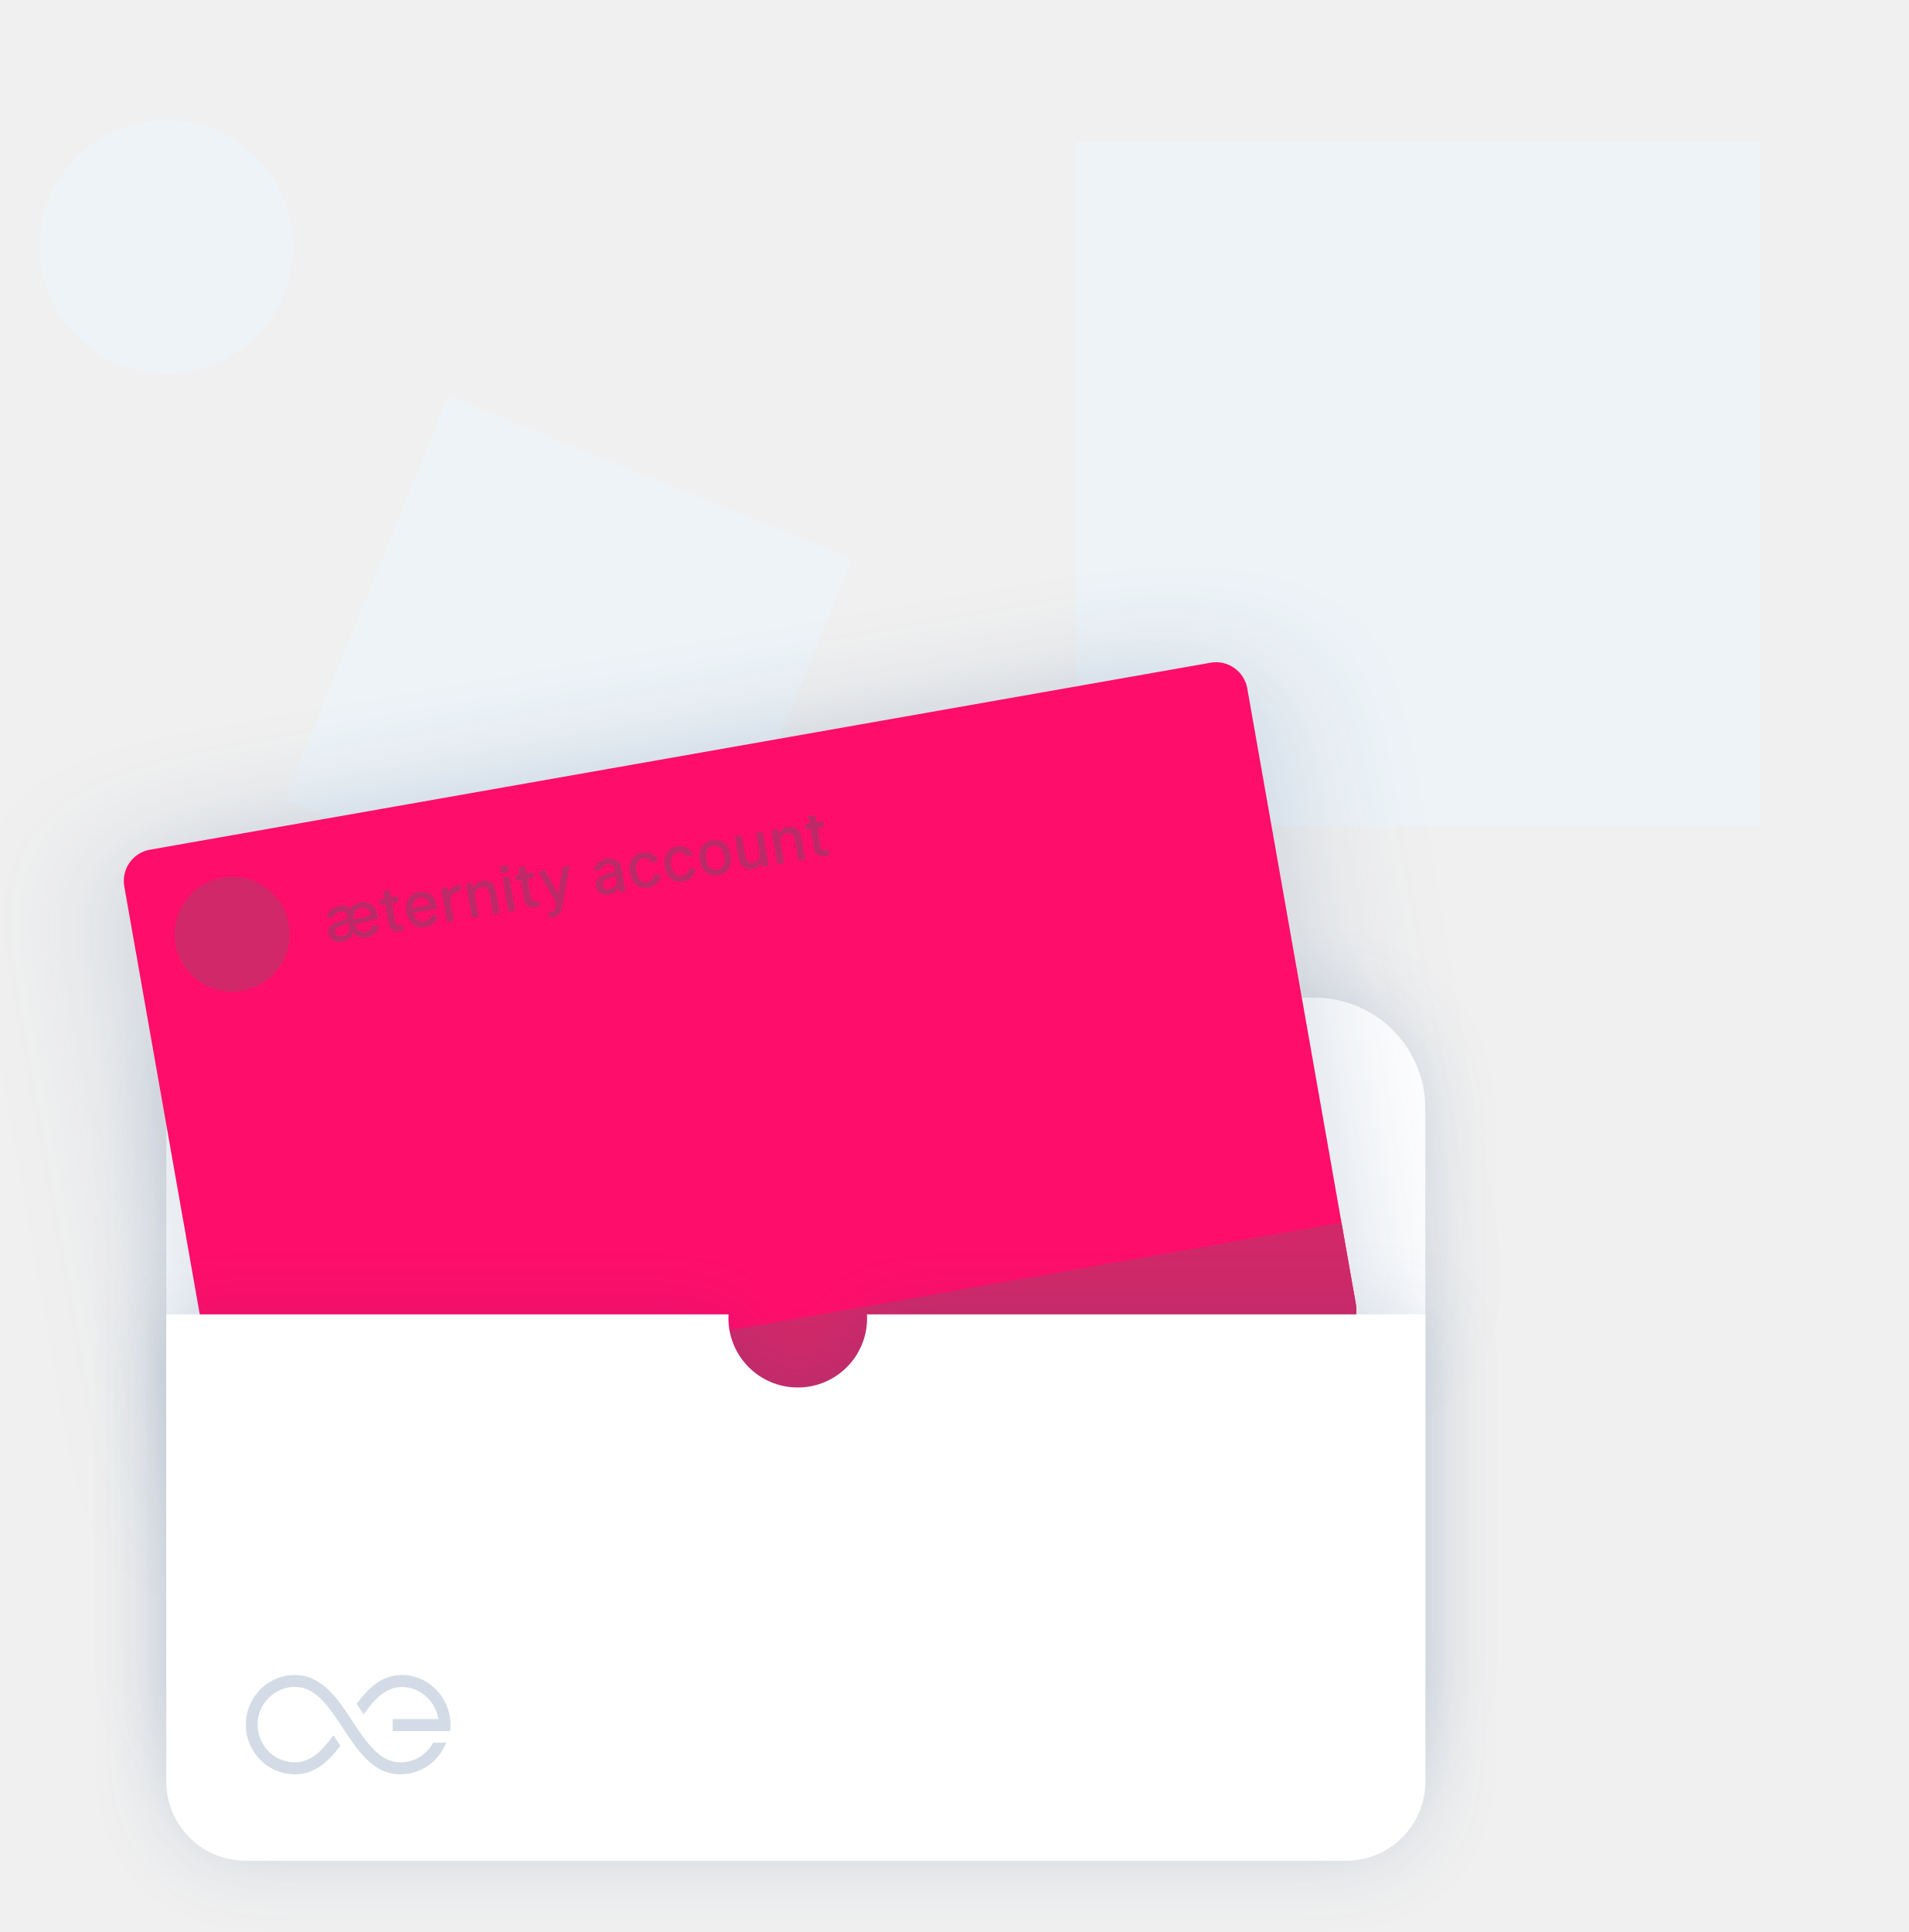
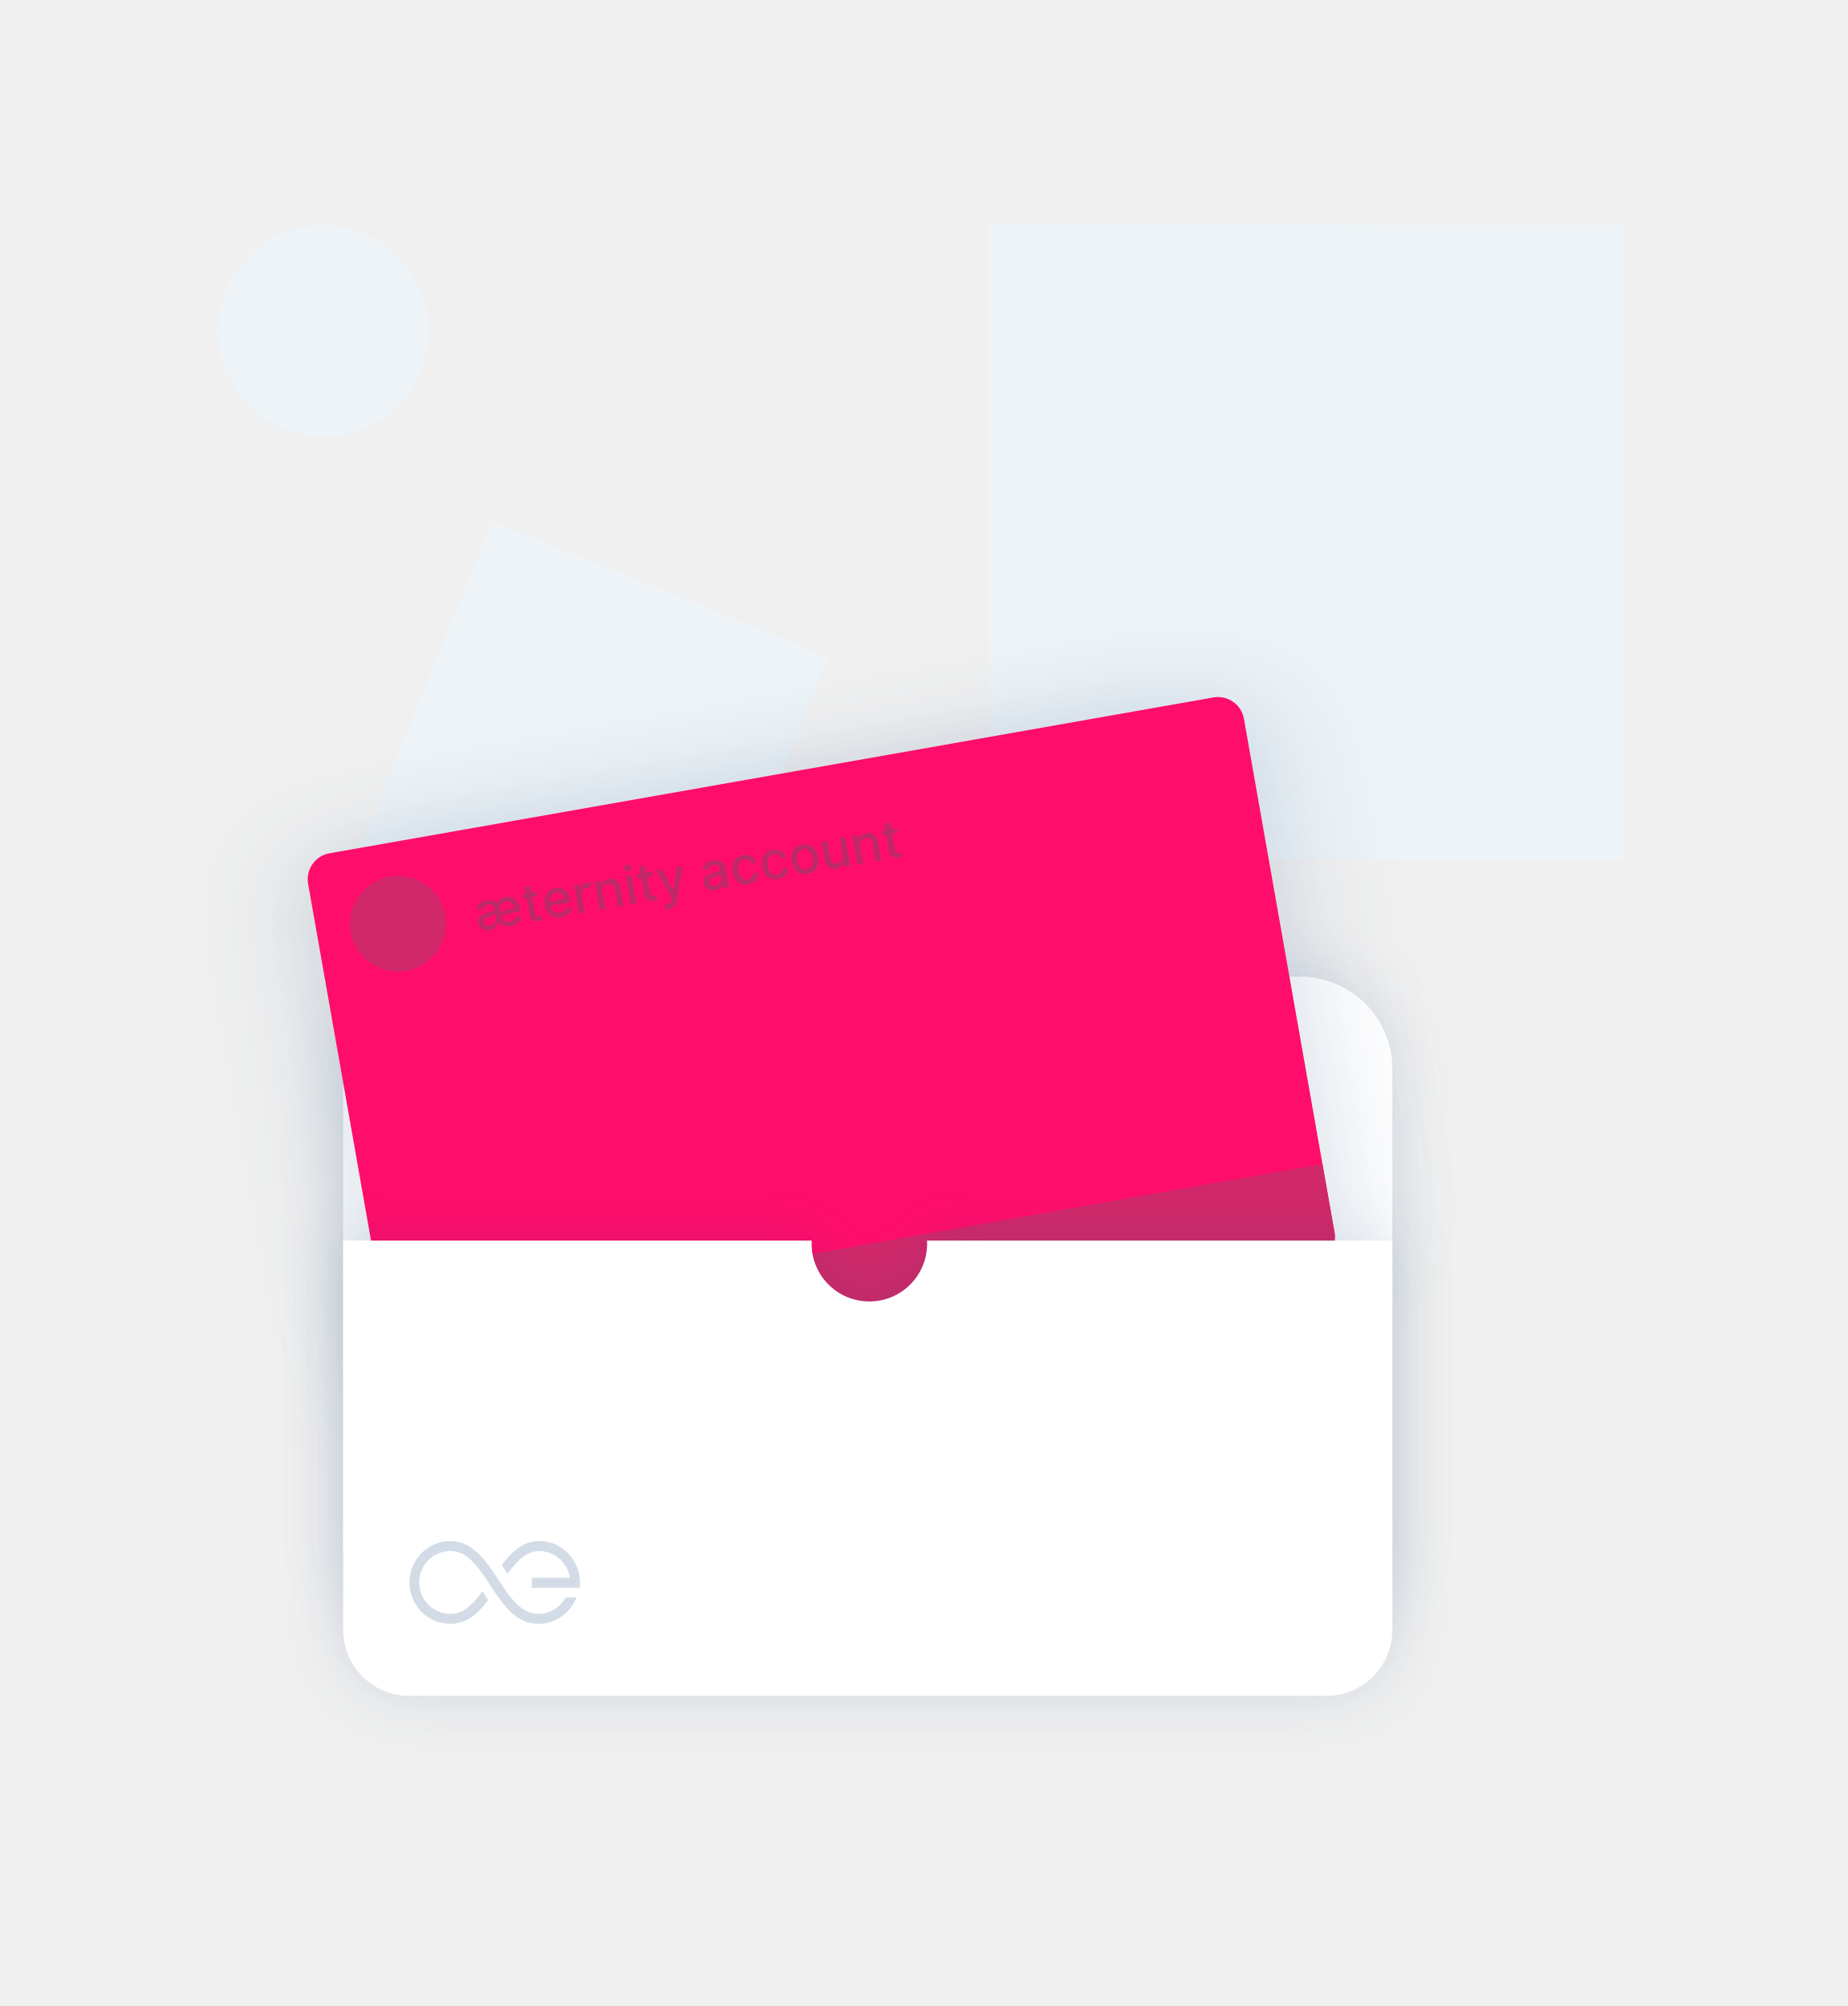
- <svg xmlns="http://www.w3.org/2000/svg" xmlns:xlink="http://www.w3.org/1999/xlink" width="241px" height="244px" viewBox="0 0 241 244" version="1.1">
+ <svg xmlns="http://www.w3.org/2000/svg" xmlns:xlink="http://www.w3.org/1999/xlink" width="280" height="304" viewBox="0 0 280 304">
  <defs>
-     <path d="M21,44 L152,44 C159.732,44 166,50.268 166,58 L166,130 C166,137.732 159.732,144 152,144 L21,144 C13.268,144 7,137.732 7,130 L7,58 C7,50.268 13.268,44 21,44 Z" id="path-1" />
-     <filter x="-8.5%" y="-13.5%" width="117.0%" height="127.0%" filterUnits="objectBoundingBox" id="filter-2">
-       <feOffset dx="0" dy="0" in="SourceAlpha" result="shadowOffsetOuter1" />
-       <feGaussianBlur stdDeviation="4.5" in="shadowOffsetOuter1" result="shadowBlurOuter1" />
-       <feColorMatrix values="0 0 0 0 0.106   0 0 0 0 0.267   0 0 0 0 0.475  0 0 0 0.15 0" type="matrix" in="shadowBlurOuter1" />
+     <path id="step-04-b" d="M20,43 L151,43 C158.732,43 165,49.268 165,57 L165,129 C165,136.732 158.732,143 151,143 L20,143 C12.268,143 6,136.732 6,129 L6,57 C6,49.268 12.268,43 20,43 Z" />
+     <filter id="step-04-a" width="117%" height="127%" x="-8.5%" y="-13.5%" filterUnits="objectBoundingBox">
+       <feOffset in="SourceAlpha" result="shadowOffsetOuter1" />
+       <feGaussianBlur in="shadowOffsetOuter1" result="shadowBlurOuter1" stdDeviation="4.5" />
+       <feColorMatrix in="shadowBlurOuter1" values="0 0 0 0 0.106   0 0 0 0 0.267   0 0 0 0 0.475  0 0 0 0.15 0" />
    </filter>
-     <path d="M4.744,0.215 L140.744,0.215 C142.953,0.215 144.744,2.006 144.744,4.215 L144.744,83.215 C144.744,85.424 142.953,87.215 140.744,87.215 L4.744,87.215 C2.535,87.215 0.744,85.424 0.744,83.215 L0.744,4.215 C0.744,2.006 2.535,0.215 4.744,0.215 Z" id="path-3" />
-     <filter x="-16.7%" y="-27.6%" width="133.3%" height="155.2%" filterUnits="objectBoundingBox" id="filter-4">
-       <feOffset dx="0" dy="0" in="SourceAlpha" result="shadowOffsetOuter1" />
-       <feGaussianBlur stdDeviation="8" in="shadowOffsetOuter1" result="shadowBlurOuter1" />
-       <feColorMatrix values="0 0 0 0 0.106   0 0 0 0 0.267   0 0 0 0 0.475  0 0 0 0.2 0" type="matrix" in="shadowBlurOuter1" />
+     <path id="step-04-d" d="M4,0 L140,0 C142.209,-4.05812251e-16 144,1.791 144,4 L144,83 C144,85.209 142.209,87 140,87 L4,87 C1.791,87 2.705415e-16,85.209 0,83 L0,4 C-2.705415e-16,1.791 1.791,4.05812251e-16 4,0 Z" />
+     <filter id="step-04-c" width="133.3%" height="155.2%" x="-16.7%" y="-27.6%" filterUnits="objectBoundingBox">
+       <feOffset in="SourceAlpha" result="shadowOffsetOuter1" />
+       <feGaussianBlur in="shadowOffsetOuter1" result="shadowBlurOuter1" stdDeviation="8" />
+       <feColorMatrix in="shadowBlurOuter1" values="0 0 0 0 0.106   0 0 0 0 0.267   0 0 0 0 0.475  0 0 0 0.2 0" />
    </filter>
-     <path d="M78.004,84 C77.995,84.161 77.991,84.323 77.991,84.486 C77.991,89.316 81.909,93.232 86.743,93.232 C91.577,93.232 95.495,89.316 95.495,84.486 C95.495,84.323 95.491,84.161 95.482,84 L166,84 L166,143 C166,148.523 161.523,153 156,153 L17,153 C11.477,153 7,148.523 7,143 L7,84 L78.004,84 Z" id="path-5" />
-     <filter x="-8.5%" y="-19.6%" width="117.0%" height="139.1%" filterUnits="objectBoundingBox" id="filter-6">
-       <feOffset dx="0" dy="0" in="SourceAlpha" result="shadowOffsetOuter1" />
-       <feGaussianBlur stdDeviation="4.5" in="shadowOffsetOuter1" result="shadowBlurOuter1" />
-       <feColorMatrix values="0 0 0 0 0.106   0 0 0 0 0.267   0 0 0 0 0.475  0 0 0 0.15 0" type="matrix" in="shadowBlurOuter1" />
+     <path id="step-04-f" d="M77.004,83 C76.995,83.161 76.991,83.323 76.991,83.486 C76.991,88.316 80.909,92.232 85.743,92.232 C90.577,92.232 94.495,88.316 94.495,83.486 C94.495,83.323 94.491,83.161 94.482,83 L165,83 L165,142 C165,147.523 160.523,152 155,152 L16,152 C10.477,152 6,147.523 6,142 L6,83 L77.004,83 Z" />
+     <filter id="step-04-e" width="117%" height="139.1%" x="-8.5%" y="-19.6%" filterUnits="objectBoundingBox">
+       <feOffset in="SourceAlpha" result="shadowOffsetOuter1" />
+       <feGaussianBlur in="shadowOffsetOuter1" result="shadowBlurOuter1" stdDeviation="4.5" />
+       <feColorMatrix in="shadowBlurOuter1" values="0 0 0 0 0.106   0 0 0 0 0.267   0 0 0 0 0.475  0 0 0 0.15 0" />
    </filter>
  </defs>
-   <g id="Landing-Page" stroke="none" stroke-width="1" fill="none" fill-rule="evenodd">
-     <g id="00.0-Landing" transform="translate(-240, -2997)">
-       <g id="step-4" transform="translate(245, 2997)">
-         <g id="Group-22" fill="#EDF3F7">
-           <circle id="Oval" cx="16" cy="31.167" r="16" />
-           <polygon id="Rectangle-4" points="130.902 17.891 217.294 17.883 217.286 104.276 130.894 104.283" />
-           <rect id="Rectangle-Copy" transform="translate(66.78133, 85.78133) rotate(22) translate(-66.78133, -85.78133) " x="39.281" y="58.281" width="55" height="55" />
-         </g>
-         <g id="Group-11" transform="translate(9, 82)">
-           <g id="Group-3">
-             <g id="Rectangle-10">
-               <use fill="black" fill-opacity="1" filter="url(#filter-2)" xlink:href="#path-1" />
-               <use fill="#FFFFFF" fill-rule="evenodd" xlink:href="#path-1" />
-             </g>
-             <g id="Group-16" transform="translate(79.26897, 56.66517) rotate(-10) translate(-79.26897, -56.66517) translate(6.76897, 12.66517)">
-               <g id="Rectangle-3-Copy-16">
-                 <use fill="black" fill-opacity="1" filter="url(#filter-4)" xlink:href="#path-3" />
-                 <use fill="#FF0D6A" fill-rule="evenodd" xlink:href="#path-3" />
-               </g>
-               <path d="M0.744,72.715 L144.744,72.715 L144.744,83.215 C144.744,85.424 142.953,87.215 140.744,87.215 L4.744,87.215 C2.535,87.215 0.744,85.424 0.744,83.215 L0.744,72.715 Z" id="Rectangle-3-Copy-25" fill="#D12869" />
-               <ellipse id="Oval-9" fill="#D12869" cx="13.108" cy="12.54" rx="7.273" ry="7.25" />
-               <path d="M25.224,12.49 C25.317,12.225 25.454,12.009 25.636,11.844 C25.818,11.678 26.029,11.557 26.268,11.48 C26.508,11.403 26.758,11.365 27.02,11.365 C27.345,11.365 27.622,11.419 27.848,11.526 C28.074,11.633 28.247,11.771 28.366,11.942 C28.527,11.76 28.721,11.618 28.947,11.517 C29.174,11.416 29.431,11.365 29.719,11.365 C30.054,11.365 30.367,11.438 30.657,11.584 C30.948,11.73 31.183,11.96 31.362,12.274 C31.541,12.589 31.63,13 31.63,13.507 L31.63,13.788 L28.585,14.05 C28.642,14.396 28.771,14.663 28.973,14.849 C29.175,15.036 29.441,15.129 29.773,15.129 C30.038,15.129 30.252,15.071 30.415,14.955 C30.577,14.838 30.695,14.681 30.767,14.484 L31.574,14.706 C31.513,14.914 31.405,15.107 31.248,15.286 C31.092,15.464 30.89,15.606 30.643,15.713 C30.396,15.82 30.108,15.874 29.778,15.874 C29.386,15.874 29.059,15.795 28.795,15.638 C28.532,15.481 28.325,15.261 28.173,14.979 L28.153,14.979 C28.134,15.07 28.067,15.186 27.952,15.328 C27.836,15.47 27.67,15.598 27.454,15.71 C27.238,15.823 26.969,15.879 26.645,15.879 C26.372,15.879 26.12,15.83 25.888,15.732 C25.656,15.633 25.469,15.485 25.328,15.287 C25.187,15.089 25.116,14.843 25.116,14.55 C25.116,14.245 25.193,14.001 25.348,13.82 C25.502,13.638 25.71,13.502 25.971,13.412 C26.233,13.322 26.522,13.26 26.838,13.226 C27.006,13.205 27.164,13.188 27.311,13.173 C27.458,13.159 27.577,13.134 27.667,13.097 C27.758,13.06 27.804,12.998 27.804,12.911 L27.804,12.874 C27.804,12.591 27.729,12.392 27.578,12.274 C27.427,12.157 27.239,12.098 27.014,12.098 C26.745,12.098 26.532,12.16 26.373,12.283 C26.215,12.406 26.105,12.546 26.042,12.703 L25.224,12.49 Z M29.716,12.107 C29.394,12.107 29.13,12.219 28.925,12.445 C28.719,12.67 28.598,12.986 28.562,13.393 L30.778,13.212 C30.778,12.895 30.684,12.632 30.494,12.422 C30.305,12.212 30.045,12.107 29.716,12.107 Z M27.804,14.263 L27.804,13.669 C27.772,13.707 27.696,13.74 27.577,13.768 C27.457,13.797 27.33,13.82 27.194,13.838 C27.059,13.856 26.951,13.871 26.869,13.882 C26.608,13.914 26.394,13.98 26.227,14.078 C26.06,14.177 25.977,14.339 25.977,14.564 C25.977,14.761 26.05,14.911 26.194,15.014 C26.339,15.117 26.525,15.169 26.753,15.169 C27.077,15.169 27.333,15.077 27.521,14.892 C27.71,14.707 27.804,14.498 27.804,14.263 Z M34.514,11.422 L34.514,12.138 L33.662,12.138 L33.662,14.496 C33.662,14.742 33.714,14.898 33.818,14.965 C33.922,15.031 34.041,15.064 34.176,15.064 C34.238,15.064 34.294,15.06 34.344,15.053 C34.393,15.045 34.433,15.037 34.463,15.03 L34.619,15.749 C34.576,15.766 34.501,15.786 34.395,15.808 C34.289,15.831 34.155,15.842 33.994,15.842 C33.791,15.842 33.598,15.798 33.413,15.709 C33.229,15.62 33.078,15.488 32.961,15.314 C32.845,15.14 32.787,14.925 32.787,14.669 L32.787,12.138 L32.182,12.138 L32.182,11.422 L32.787,11.422 L32.787,10.49 L33.662,10.49 L33.662,11.422 L34.514,11.422 Z M37.315,15.874 C36.889,15.874 36.521,15.782 36.211,15.599 C35.902,15.417 35.664,15.159 35.497,14.825 C35.33,14.492 35.247,14.1 35.247,13.649 C35.247,13.202 35.328,12.807 35.491,12.465 C35.654,12.122 35.886,11.853 36.187,11.658 C36.488,11.463 36.845,11.365 37.258,11.365 C37.594,11.365 37.907,11.438 38.197,11.584 C38.488,11.73 38.723,11.96 38.902,12.274 C39.081,12.589 39.17,13 39.17,13.507 L39.17,13.874 L36.105,13.874 C36.139,14.277 36.259,14.587 36.466,14.804 C36.672,15.021 36.954,15.129 37.312,15.129 C37.577,15.129 37.791,15.071 37.954,14.955 C38.117,14.838 38.235,14.681 38.307,14.484 L39.113,14.706 C39.053,14.914 38.945,15.107 38.79,15.286 C38.634,15.464 38.434,15.606 38.187,15.713 C37.941,15.82 37.65,15.874 37.315,15.874 Z M37.255,12.107 C36.958,12.107 36.71,12.203 36.511,12.396 C36.312,12.59 36.184,12.861 36.125,13.212 L38.318,13.212 C38.318,12.895 38.223,12.632 38.034,12.422 C37.845,12.212 37.585,12.107 37.255,12.107 Z M42.656,11.51 L42.375,12.291 C42.343,12.274 42.293,12.255 42.226,12.233 C42.158,12.211 42.078,12.2 41.986,12.2 C41.777,12.2 41.597,12.256 41.446,12.366 C41.294,12.477 41.177,12.618 41.094,12.79 C41.01,12.961 40.968,13.137 40.966,13.317 L40.966,15.786 L40.091,15.786 L40.091,11.422 L40.954,11.422 L40.954,12.109 L41.005,12.109 C41.068,11.893 41.202,11.714 41.406,11.571 C41.611,11.428 41.83,11.357 42.065,11.357 C42.179,11.357 42.289,11.372 42.395,11.403 C42.501,11.435 42.588,11.47 42.656,11.51 Z M44.156,13.288 L44.156,15.786 L43.281,15.786 L43.281,11.422 L44.122,11.422 L44.122,12.072 L44.167,12.072 C44.277,11.87 44.438,11.701 44.649,11.567 C44.86,11.432 45.118,11.365 45.423,11.365 C45.686,11.365 45.926,11.423 46.142,11.538 C46.358,11.654 46.53,11.834 46.657,12.078 C46.785,12.322 46.849,12.639 46.849,13.027 L46.849,15.786 L45.977,15.786 L45.977,13.072 C45.977,12.781 45.897,12.552 45.737,12.386 C45.577,12.221 45.374,12.138 45.128,12.138 C44.963,12.138 44.806,12.181 44.657,12.268 C44.509,12.356 44.388,12.484 44.295,12.655 C44.202,12.825 44.156,13.036 44.156,13.288 Z M48.395,10.922 C48.234,10.922 48.102,10.871 48,10.768 C47.898,10.666 47.846,10.545 47.846,10.405 C47.846,10.272 47.898,10.153 48,10.047 C48.102,9.941 48.234,9.888 48.395,9.888 C48.556,9.888 48.687,9.941 48.79,10.047 C48.892,10.153 48.943,10.272 48.943,10.405 C48.943,10.545 48.892,10.666 48.79,10.768 C48.687,10.871 48.556,10.922 48.395,10.922 Z M48.835,11.422 L48.835,15.786 L47.96,15.786 L47.96,11.422 L48.835,11.422 Z M51.915,11.422 L51.915,12.138 L51.062,12.138 L51.062,14.496 C51.062,14.742 51.114,14.898 51.219,14.965 C51.323,15.031 51.442,15.064 51.577,15.064 C51.639,15.064 51.695,15.06 51.744,15.053 C51.793,15.045 51.833,15.037 51.863,15.03 L52.02,15.749 C51.976,15.766 51.901,15.786 51.795,15.808 C51.689,15.831 51.556,15.842 51.395,15.842 C51.192,15.842 50.998,15.798 50.814,15.709 C50.629,15.62 50.479,15.488 50.362,15.314 C50.246,15.14 50.187,14.925 50.187,14.669 L50.187,12.138 L49.582,12.138 L49.582,11.422 L50.187,11.422 L50.187,10.49 L51.062,10.49 L51.062,11.422 L51.915,11.422 Z M54.003,16.101 L54.122,15.783 L52.517,11.422 L53.44,11.422 L54.528,14.615 L54.579,14.615 L55.667,11.422 L56.591,11.422 L54.73,16.465 C54.62,16.762 54.454,17.006 54.233,17.196 C54.011,17.386 53.722,17.482 53.366,17.482 C53.249,17.482 53.143,17.472 53.05,17.453 C52.956,17.434 52.88,17.412 52.824,17.388 L53.028,16.666 C53.282,16.731 53.48,16.726 53.622,16.652 C53.764,16.578 53.891,16.394 54.003,16.101 Z M62.128,15.786 L62.128,15.243 L62.088,15.243 C62.039,15.336 61.963,15.431 61.862,15.53 C61.761,15.628 61.629,15.711 61.466,15.778 C61.303,15.846 61.106,15.879 60.875,15.879 C60.606,15.879 60.362,15.828 60.142,15.724 C59.922,15.621 59.747,15.47 59.616,15.271 C59.486,15.072 59.42,14.832 59.42,14.55 C59.42,14.245 59.497,14.001 59.652,13.82 C59.806,13.638 60.014,13.502 60.275,13.412 C60.537,13.322 60.826,13.26 61.142,13.226 C61.309,13.205 61.465,13.188 61.612,13.173 C61.759,13.159 61.878,13.134 61.97,13.097 C62.062,13.06 62.108,12.998 62.108,12.911 L62.108,12.874 C62.108,12.591 62.035,12.389 61.89,12.267 C61.746,12.145 61.559,12.084 61.329,12.084 C61.06,12.084 60.845,12.145 60.682,12.267 C60.519,12.389 60.409,12.527 60.352,12.68 L59.525,12.49 C59.616,12.225 59.753,12.009 59.936,11.844 C60.119,11.678 60.33,11.557 60.569,11.48 C60.809,11.403 61.06,11.365 61.324,11.365 C61.5,11.365 61.684,11.386 61.876,11.428 C62.068,11.469 62.249,11.545 62.417,11.653 C62.586,11.762 62.723,11.916 62.828,12.115 C62.933,12.314 62.986,12.571 62.986,12.885 L62.986,15.786 L62.128,15.786 Z M62.108,14.263 L62.108,13.669 C62.076,13.707 62,13.74 61.88,13.768 C61.761,13.797 61.634,13.82 61.498,13.838 C61.363,13.856 61.255,13.871 61.173,13.882 C60.912,13.914 60.697,13.98 60.53,14.078 C60.362,14.177 60.278,14.339 60.278,14.564 C60.278,14.761 60.351,14.911 60.496,15.014 C60.64,15.117 60.827,15.169 61.054,15.169 C61.38,15.169 61.637,15.077 61.825,14.892 C62.014,14.707 62.108,14.498 62.108,14.263 Z M67.684,12.768 L66.846,12.842 C66.795,12.64 66.692,12.466 66.537,12.322 C66.381,12.179 66.169,12.107 65.9,12.107 C65.539,12.107 65.256,12.243 65.054,12.516 C64.851,12.788 64.75,13.151 64.75,13.604 C64.75,14.064 64.85,14.433 65.051,14.712 C65.252,14.99 65.535,15.129 65.9,15.129 C66.143,15.129 66.345,15.066 66.507,14.94 C66.669,14.814 66.779,14.642 66.838,14.422 L67.682,14.49 C67.61,14.892 67.416,15.223 67.101,15.483 C66.785,15.743 66.385,15.874 65.9,15.874 C65.488,15.874 65.131,15.777 64.832,15.584 C64.533,15.391 64.302,15.123 64.14,14.781 C63.979,14.439 63.898,14.047 63.898,13.604 C63.898,13.168 63.979,12.782 64.143,12.445 C64.307,12.107 64.538,11.843 64.836,11.652 C65.135,11.461 65.487,11.365 65.892,11.365 C66.367,11.365 66.768,11.493 67.094,11.749 C67.419,12.004 67.616,12.344 67.684,12.768 Z M72.165,12.768 L71.327,12.842 C71.275,12.64 71.172,12.466 71.017,12.322 C70.862,12.179 70.649,12.107 70.38,12.107 C70.019,12.107 69.737,12.243 69.534,12.516 C69.331,12.788 69.23,13.151 69.23,13.604 C69.23,14.064 69.33,14.433 69.531,14.712 C69.732,14.99 70.015,15.129 70.38,15.129 C70.623,15.129 70.825,15.066 70.987,14.94 C71.149,14.814 71.259,14.642 71.318,14.422 L72.162,14.49 C72.09,14.892 71.896,15.223 71.581,15.483 C71.265,15.743 70.865,15.874 70.38,15.874 C69.968,15.874 69.612,15.777 69.312,15.584 C69.013,15.391 68.782,15.123 68.621,14.781 C68.459,14.439 68.378,14.047 68.378,13.604 C68.378,13.168 68.46,12.782 68.623,12.445 C68.787,12.107 69.018,11.843 69.317,11.652 C69.615,11.461 69.967,11.365 70.372,11.365 C70.847,11.365 71.248,11.493 71.574,11.749 C71.899,12.004 72.096,12.344 72.165,12.768 Z M74.861,15.874 C74.455,15.874 74.103,15.779 73.802,15.59 C73.502,15.4 73.27,15.136 73.105,14.798 C72.94,14.46 72.858,14.067 72.858,13.618 C72.858,13.169 72.94,12.776 73.105,12.438 C73.27,12.099 73.502,11.836 73.802,11.648 C74.103,11.459 74.455,11.365 74.861,11.365 C75.266,11.365 75.618,11.459 75.917,11.648 C76.217,11.836 76.449,12.099 76.615,12.438 C76.781,12.776 76.863,13.169 76.863,13.618 C76.863,14.067 76.781,14.46 76.615,14.798 C76.449,15.136 76.217,15.4 75.917,15.59 C75.618,15.779 75.266,15.874 74.861,15.874 Z M74.861,15.129 C75.126,15.129 75.344,15.061 75.514,14.925 C75.684,14.788 75.81,14.606 75.89,14.376 C75.971,14.147 76.011,13.894 76.011,13.618 C76.011,13.343 75.971,13.091 75.89,12.862 C75.81,12.633 75.684,12.45 75.514,12.313 C75.344,12.175 75.126,12.107 74.861,12.107 C74.594,12.107 74.375,12.175 74.206,12.313 C74.036,12.45 73.911,12.633 73.831,12.862 C73.75,13.091 73.71,13.343 73.71,13.618 C73.71,13.894 73.75,14.147 73.831,14.376 C73.911,14.606 74.036,14.788 74.206,14.925 C74.375,15.061 74.594,15.129 74.861,15.129 Z M80.471,13.956 L80.471,11.422 L81.344,11.422 L81.344,15.786 L80.503,15.786 L80.503,15.22 L80.457,15.22 C80.344,15.381 80.182,15.525 79.973,15.652 C79.764,15.779 79.506,15.842 79.202,15.842 C78.98,15.842 78.759,15.786 78.54,15.673 C78.32,15.561 78.138,15.383 77.993,15.139 C77.848,14.896 77.775,14.576 77.775,14.18 L77.775,11.422 L78.65,11.422 L78.65,14.166 C78.65,14.458 78.73,14.681 78.89,14.837 C79.05,14.992 79.254,15.07 79.5,15.07 C79.665,15.07 79.821,15.029 79.97,14.947 C80.119,14.866 80.239,14.743 80.332,14.58 C80.425,14.416 80.471,14.208 80.471,13.956 Z M83.315,13.288 L83.315,15.786 L82.44,15.786 L82.44,11.422 L83.281,11.422 L83.281,12.072 L83.327,12.072 C83.436,11.87 83.597,11.701 83.808,11.567 C84.019,11.432 84.277,11.365 84.582,11.365 C84.845,11.365 85.085,11.423 85.301,11.538 C85.517,11.654 85.689,11.834 85.817,12.078 C85.944,12.322 86.008,12.639 86.008,13.027 L86.008,15.786 L85.136,15.786 L85.136,13.072 C85.136,12.781 85.056,12.552 84.896,12.386 C84.736,12.221 84.533,12.138 84.287,12.138 C84.122,12.138 83.965,12.181 83.817,12.268 C83.668,12.356 83.547,12.484 83.454,12.655 C83.362,12.825 83.315,13.036 83.315,13.288 Z M89.074,11.422 L89.074,12.138 L88.221,12.138 L88.221,14.496 C88.221,14.742 88.273,14.898 88.378,14.965 C88.482,15.031 88.601,15.064 88.736,15.064 C88.798,15.064 88.854,15.06 88.903,15.053 C88.952,15.045 88.992,15.037 89.023,15.03 L89.179,15.749 C89.135,15.766 89.06,15.786 88.954,15.808 C88.848,15.831 88.715,15.842 88.554,15.842 C88.351,15.842 88.157,15.798 87.973,15.709 C87.788,15.62 87.638,15.488 87.521,15.314 C87.405,15.14 87.346,14.925 87.346,14.669 L87.346,12.138 L86.741,12.138 L86.741,11.422 L87.346,11.422 L87.346,10.49 L88.221,10.49 L88.221,11.422 L89.074,11.422 Z" id="æternity-account" fill="#BD2A67" />
-             </g>
-             <g id="Rectangle-10">
-               <use fill="black" fill-opacity="1" filter="url(#filter-6)" xlink:href="#path-5" />
-               <use fill="#FFFFFF" fill-rule="evenodd" xlink:href="#path-5" />
-             </g>
-           </g>
-           <g id="Group-4" transform="translate(17, 129)" fill="#D3DCE6">
-             <g id="Group-10" transform="translate(0.043077, 0.537525)">
-               <path d="M19.702,0 C17.199,0 15.483,1.63 14,3.648 L14.879,4.986 C16.237,3.05 17.681,1.526 19.702,1.526 C22.023,1.526 23.953,3.28 24.31,5.567 L18.547,5.567 L18.547,7.093 L25.801,7.093 C25.831,6.843 25.846,6.588 25.846,6.33 C25.846,2.84 23.09,0 19.702,0" id="SHAPE" />
-               <path d="M13.309,5.597 C11.221,2.363 9.251,0 6.195,0 C2.779,0 0,2.815 0,6.275 C0,9.734 2.779,12.549 6.195,12.549 C8.715,12.549 10.443,10.94 11.936,8.943 L11.057,7.609 C9.688,9.527 8.232,11.036 6.195,11.036 C3.6,11.036 1.489,8.9 1.489,6.275 C1.489,3.649 3.6,1.513 6.195,1.513 C8.687,1.513 10.243,3.605 12.414,6.947 C14.585,10.288 16.476,12.549 19.532,12.549 C22.158,12.549 24.408,10.886 25.308,8.544 L23.668,8.544 C22.87,10.027 21.315,11.036 19.532,11.036 C17.04,11.036 15.396,8.832 13.309,5.597 Z" id="SHAPE" />
-             </g>
-           </g>
-         </g>
+   <g fill="none" fill-rule="evenodd" transform="translate(33 14)">
+     <g fill="#EDF3F7">
+       <circle cx="16" cy="36.167" r="16" />
+       <polygon points="116.74 19.941 212.882 20.083 213.024 116.225 116.882 116.083" />
+       <rect width="55" height="55" x="29.281" y="73.281" transform="rotate(22 56.781 100.781)" />
+     </g>
+     <g transform="translate(13 91)">
+       <use fill="#000" filter="url(#step-04-a)" xlink:href="#step-04-b" />
+       <use fill="#FFF" xlink:href="#step-04-b" />
+       <g transform="rotate(-10 142.906 12.503)">
+         <use fill="#000" filter="url(#step-04-c)" xlink:href="#step-04-d" />
+         <use fill="#FF0D6A" xlink:href="#step-04-d" />
+         <path fill="#D12869" d="M0,72.5 L144,72.5 L144,83 C144,85.209 142.209,87 140,87 L4,87 C1.791,87 1.25159629e-15,85.209 0,83 L0,72.5 Z" />
+         <ellipse cx="12.364" cy="12.325" fill="#D12869" rx="7.273" ry="7.25" />
+         <path fill="#BD2A67" d="M29.119,15.659 C28.307,15.659 27.759,15.309 27.457,14.702 L27.426,14.702 C27.338,15.051 26.773,15.667 25.841,15.667 C25.011,15.667 24.366,15.193 24.366,14.338 C24.366,13.358 25.207,13.13 26.04,13.034 C26.707,12.96 27.142,12.952 27.142,12.682 C27.142,12.113 26.869,11.838 26.324,11.838 C25.744,11.838 25.423,12.136 25.298,12.446 L24.5,12.264 C24.784,11.469 25.509,11.15 26.307,11.15 C27.017,11.15 27.469,11.446 27.648,11.838 C27.969,11.392 28.443,11.15 29.06,11.15 C30.051,11.15 30.994,11.767 30.994,13.344 L30.994,13.594 L27.898,13.804 C27.994,14.548 28.443,14.957 29.128,14.957 C29.619,14.957 29.98,14.747 30.134,14.335 L30.937,14.48 C30.744,15.19 30.071,15.659 29.119,15.659 Z M27.892,13.167 L30.159,13.008 C30.156,12.341 29.727,11.852 29.068,11.852 C28.415,11.852 27.937,12.338 27.892,13.167 Z M26.026,14.986 C26.733,14.986 27.145,14.514 27.145,13.997 L27.145,13.434 C27.023,13.557 26.369,13.63 26.094,13.667 C25.602,13.733 25.199,13.895 25.199,14.349 C25.199,14.77 25.545,14.986 26.026,14.986 Z M33.98,11.207 L33.98,11.889 L33.085,11.889 L33.085,14.287 C33.082,14.778 33.332,14.869 33.608,14.869 C33.744,14.869 33.849,14.844 33.906,14.832 L34.06,15.534 C33.96,15.571 33.778,15.622 33.509,15.625 C32.838,15.636 32.233,15.253 32.236,14.463 L32.236,11.889 L31.597,11.889 L31.597,11.207 L32.236,11.207 L32.236,10.162 L33.085,10.162 L33.085,11.207 L33.98,11.207 Z M36.841,15.659 C35.551,15.659 34.764,14.773 34.764,13.417 C34.764,12.077 35.562,11.15 36.778,11.15 C37.77,11.15 38.713,11.767 38.713,13.344 L38.713,13.645 L35.608,13.645 C35.631,14.486 36.122,14.957 36.847,14.957 C37.332,14.957 37.699,14.747 37.855,14.335 L38.659,14.48 C38.466,15.19 37.793,15.659 36.841,15.659 Z M35.611,13.008 L37.878,13.008 C37.878,12.341 37.446,11.852 36.787,11.852 C36.094,11.852 35.648,12.389 35.611,13.008 Z M39.665,15.571 L39.665,11.207 L40.486,11.207 L40.486,11.9 L40.531,11.9 C40.69,11.432 41.122,11.142 41.639,11.142 C41.878,11.142 42.065,11.204 42.21,11.301 L41.937,12.011 C41.835,11.96 41.707,11.926 41.543,11.926 C40.955,11.926 40.514,12.338 40.514,12.906 L40.514,15.571 L39.665,15.571 Z M43.702,12.98 L43.702,15.571 L42.852,15.571 L42.852,11.207 L43.668,11.207 L43.668,11.917 L43.722,11.917 C43.923,11.454 44.352,11.15 45.009,11.15 C45.901,11.15 46.494,11.716 46.494,12.795 L46.494,15.571 L45.645,15.571 L45.645,12.898 C45.645,12.264 45.295,11.886 44.719,11.886 C44.128,11.886 43.702,12.284 43.702,12.98 Z M47.631,15.571 L47.631,11.207 L48.48,11.207 L48.48,15.571 L47.631,15.571 Z M48.06,10.557 C47.767,10.557 47.523,10.332 47.523,10.051 C47.523,9.77 47.767,9.542 48.06,9.542 C48.349,9.542 48.597,9.77 48.597,10.051 C48.597,10.332 48.349,10.557 48.06,10.557 Z M51.659,11.207 L51.659,11.889 L50.764,11.889 L50.764,14.287 C50.761,14.778 51.011,14.869 51.287,14.869 C51.423,14.869 51.528,14.844 51.585,14.832 L51.739,15.534 C51.639,15.571 51.457,15.622 51.187,15.625 C50.517,15.636 49.912,15.253 49.915,14.463 L49.915,11.889 L49.276,11.889 L49.276,11.207 L49.915,11.207 L49.915,10.162 L50.764,10.162 L50.764,11.207 L51.659,11.207 Z M53.139,17.267 C52.875,17.267 52.662,17.21 52.571,17.167 L52.776,16.463 C53.244,16.588 53.537,16.534 53.761,15.971 L53.898,15.636 L52.29,11.207 L53.199,11.207 L54.304,14.594 L54.349,14.594 L55.455,11.207 L56.366,11.207 L54.548,16.207 C54.301,16.886 53.844,17.267 53.139,17.267 Z M60.554,15.667 C59.724,15.667 59.08,15.196 59.08,14.338 C59.08,13.346 59.926,13.13 60.753,13.034 C60.827,13.025 60.898,13.017 60.966,13.011 C61.597,12.94 61.858,12.912 61.855,12.628 C61.855,12.128 61.58,11.838 61.026,11.838 C60.455,11.838 60.136,12.136 60.011,12.446 L59.213,12.264 C59.497,11.469 60.222,11.15 61.02,11.15 C61.705,11.15 62.707,11.403 62.707,12.673 L62.707,15.571 L61.878,15.571 L61.878,14.974 L61.844,14.974 C61.682,15.301 61.276,15.667 60.554,15.667 Z M60.739,14.986 C61.446,14.986 61.858,14.514 61.858,13.997 L61.858,13.434 C61.736,13.557 61.082,13.63 60.807,13.667 C60.315,13.733 59.912,13.895 59.912,14.349 C59.912,14.77 60.259,14.986 60.739,14.986 Z M65.682,15.659 C64.415,15.659 63.648,14.724 63.648,13.409 C63.648,12.077 64.443,11.15 65.67,11.15 C66.665,11.15 67.381,11.736 67.474,12.616 L66.648,12.616 C66.557,12.207 66.227,11.866 65.685,11.866 C64.974,11.866 64.503,12.454 64.503,13.389 C64.503,14.341 64.966,14.94 65.685,14.94 C66.173,14.94 66.54,14.662 66.648,14.19 L67.474,14.19 C67.381,15.04 66.713,15.659 65.682,15.659 Z M70.23,15.659 C68.963,15.659 68.196,14.724 68.196,13.409 C68.196,12.077 68.991,11.15 70.219,11.15 C71.213,11.15 71.929,11.736 72.023,12.616 L71.196,12.616 C71.105,12.207 70.776,11.866 70.233,11.866 C69.523,11.866 69.051,12.454 69.051,13.389 C69.051,14.341 69.514,14.94 70.233,14.94 C70.722,14.94 71.088,14.662 71.196,14.19 L72.023,14.19 C71.929,15.04 71.261,15.659 70.23,15.659 Z M74.778,15.659 C73.548,15.659 72.744,14.758 72.744,13.409 C72.744,12.051 73.548,11.15 74.778,11.15 C76.006,11.15 76.812,12.051 76.812,13.409 C76.812,14.758 76.006,15.659 74.778,15.659 Z M74.778,14.946 C75.577,14.946 75.955,14.244 75.955,13.406 C75.955,12.571 75.577,11.861 74.778,11.861 C73.977,11.861 73.599,12.571 73.599,13.406 C73.599,14.244 73.977,14.946 74.778,14.946 Z M80.526,13.761 L80.526,11.207 L81.378,11.207 L81.378,15.571 L80.543,15.571 L80.543,14.815 L80.497,14.815 C80.295,15.281 79.849,15.628 79.193,15.628 C78.355,15.628 77.761,15.065 77.761,13.983 L77.761,11.207 L78.611,11.207 L78.611,13.88 C78.611,14.474 78.974,14.855 79.5,14.855 C79.977,14.855 80.528,14.503 80.526,13.761 Z M83.366,12.98 L83.366,15.571 L82.517,15.571 L82.517,11.207 L83.332,11.207 L83.332,11.917 L83.386,11.917 C83.588,11.454 84.017,11.15 84.673,11.15 C85.565,11.15 86.159,11.716 86.159,12.795 L86.159,15.571 L85.31,15.571 L85.31,12.898 C85.31,12.264 84.96,11.886 84.384,11.886 C83.793,11.886 83.366,12.284 83.366,12.98 Z M89.332,11.207 L89.332,11.889 L88.437,11.889 L88.437,14.287 C88.435,14.778 88.685,14.869 88.96,14.869 C89.097,14.869 89.202,14.844 89.259,14.832 L89.412,15.534 C89.312,15.571 89.131,15.622 88.861,15.625 C88.19,15.636 87.585,15.253 87.588,14.463 L87.588,11.889 L86.949,11.889 L86.949,11.207 L87.588,11.207 L87.588,10.162 L88.437,10.162 L88.437,11.207 L89.332,11.207 Z" />
+       </g>
+       <use fill="#000" filter="url(#step-04-e)" xlink:href="#step-04-f" />
+       <use fill="#FFF" xlink:href="#step-04-f" />
+       <g fill="#D3DCE6" transform="translate(16.043 128.538)">
+         <path d="M19.702,0 C17.199,0 15.483,1.63 14,3.648 L14.879,4.986 C16.237,3.05 17.681,1.526 19.702,1.526 C22.023,1.526 23.953,3.28 24.31,5.567 L18.547,5.567 L18.547,7.093 L25.801,7.093 C25.831,6.843 25.846,6.588 25.846,6.33 C25.846,2.84 23.09,0 19.702,0" />
+         <path d="M13.309,5.597 C11.221,2.363 9.251,0 6.195,0 C2.779,0 0,2.815 0,6.275 C0,9.734 2.779,12.549 6.195,12.549 C8.715,12.549 10.443,10.94 11.936,8.943 L11.057,7.609 C9.688,9.527 8.232,11.036 6.195,11.036 C3.6,11.036 1.489,8.9 1.489,6.275 C1.489,3.649 3.6,1.513 6.195,1.513 C8.687,1.513 10.243,3.605 12.414,6.947 C14.585,10.288 16.476,12.549 19.532,12.549 C22.158,12.549 24.408,10.886 25.308,8.544 L23.668,8.544 C22.87,10.027 21.315,11.036 19.532,11.036 C17.04,11.036 15.396,8.832 13.309,5.597 Z" />
      </g>
    </g>
  </g>
</svg>
